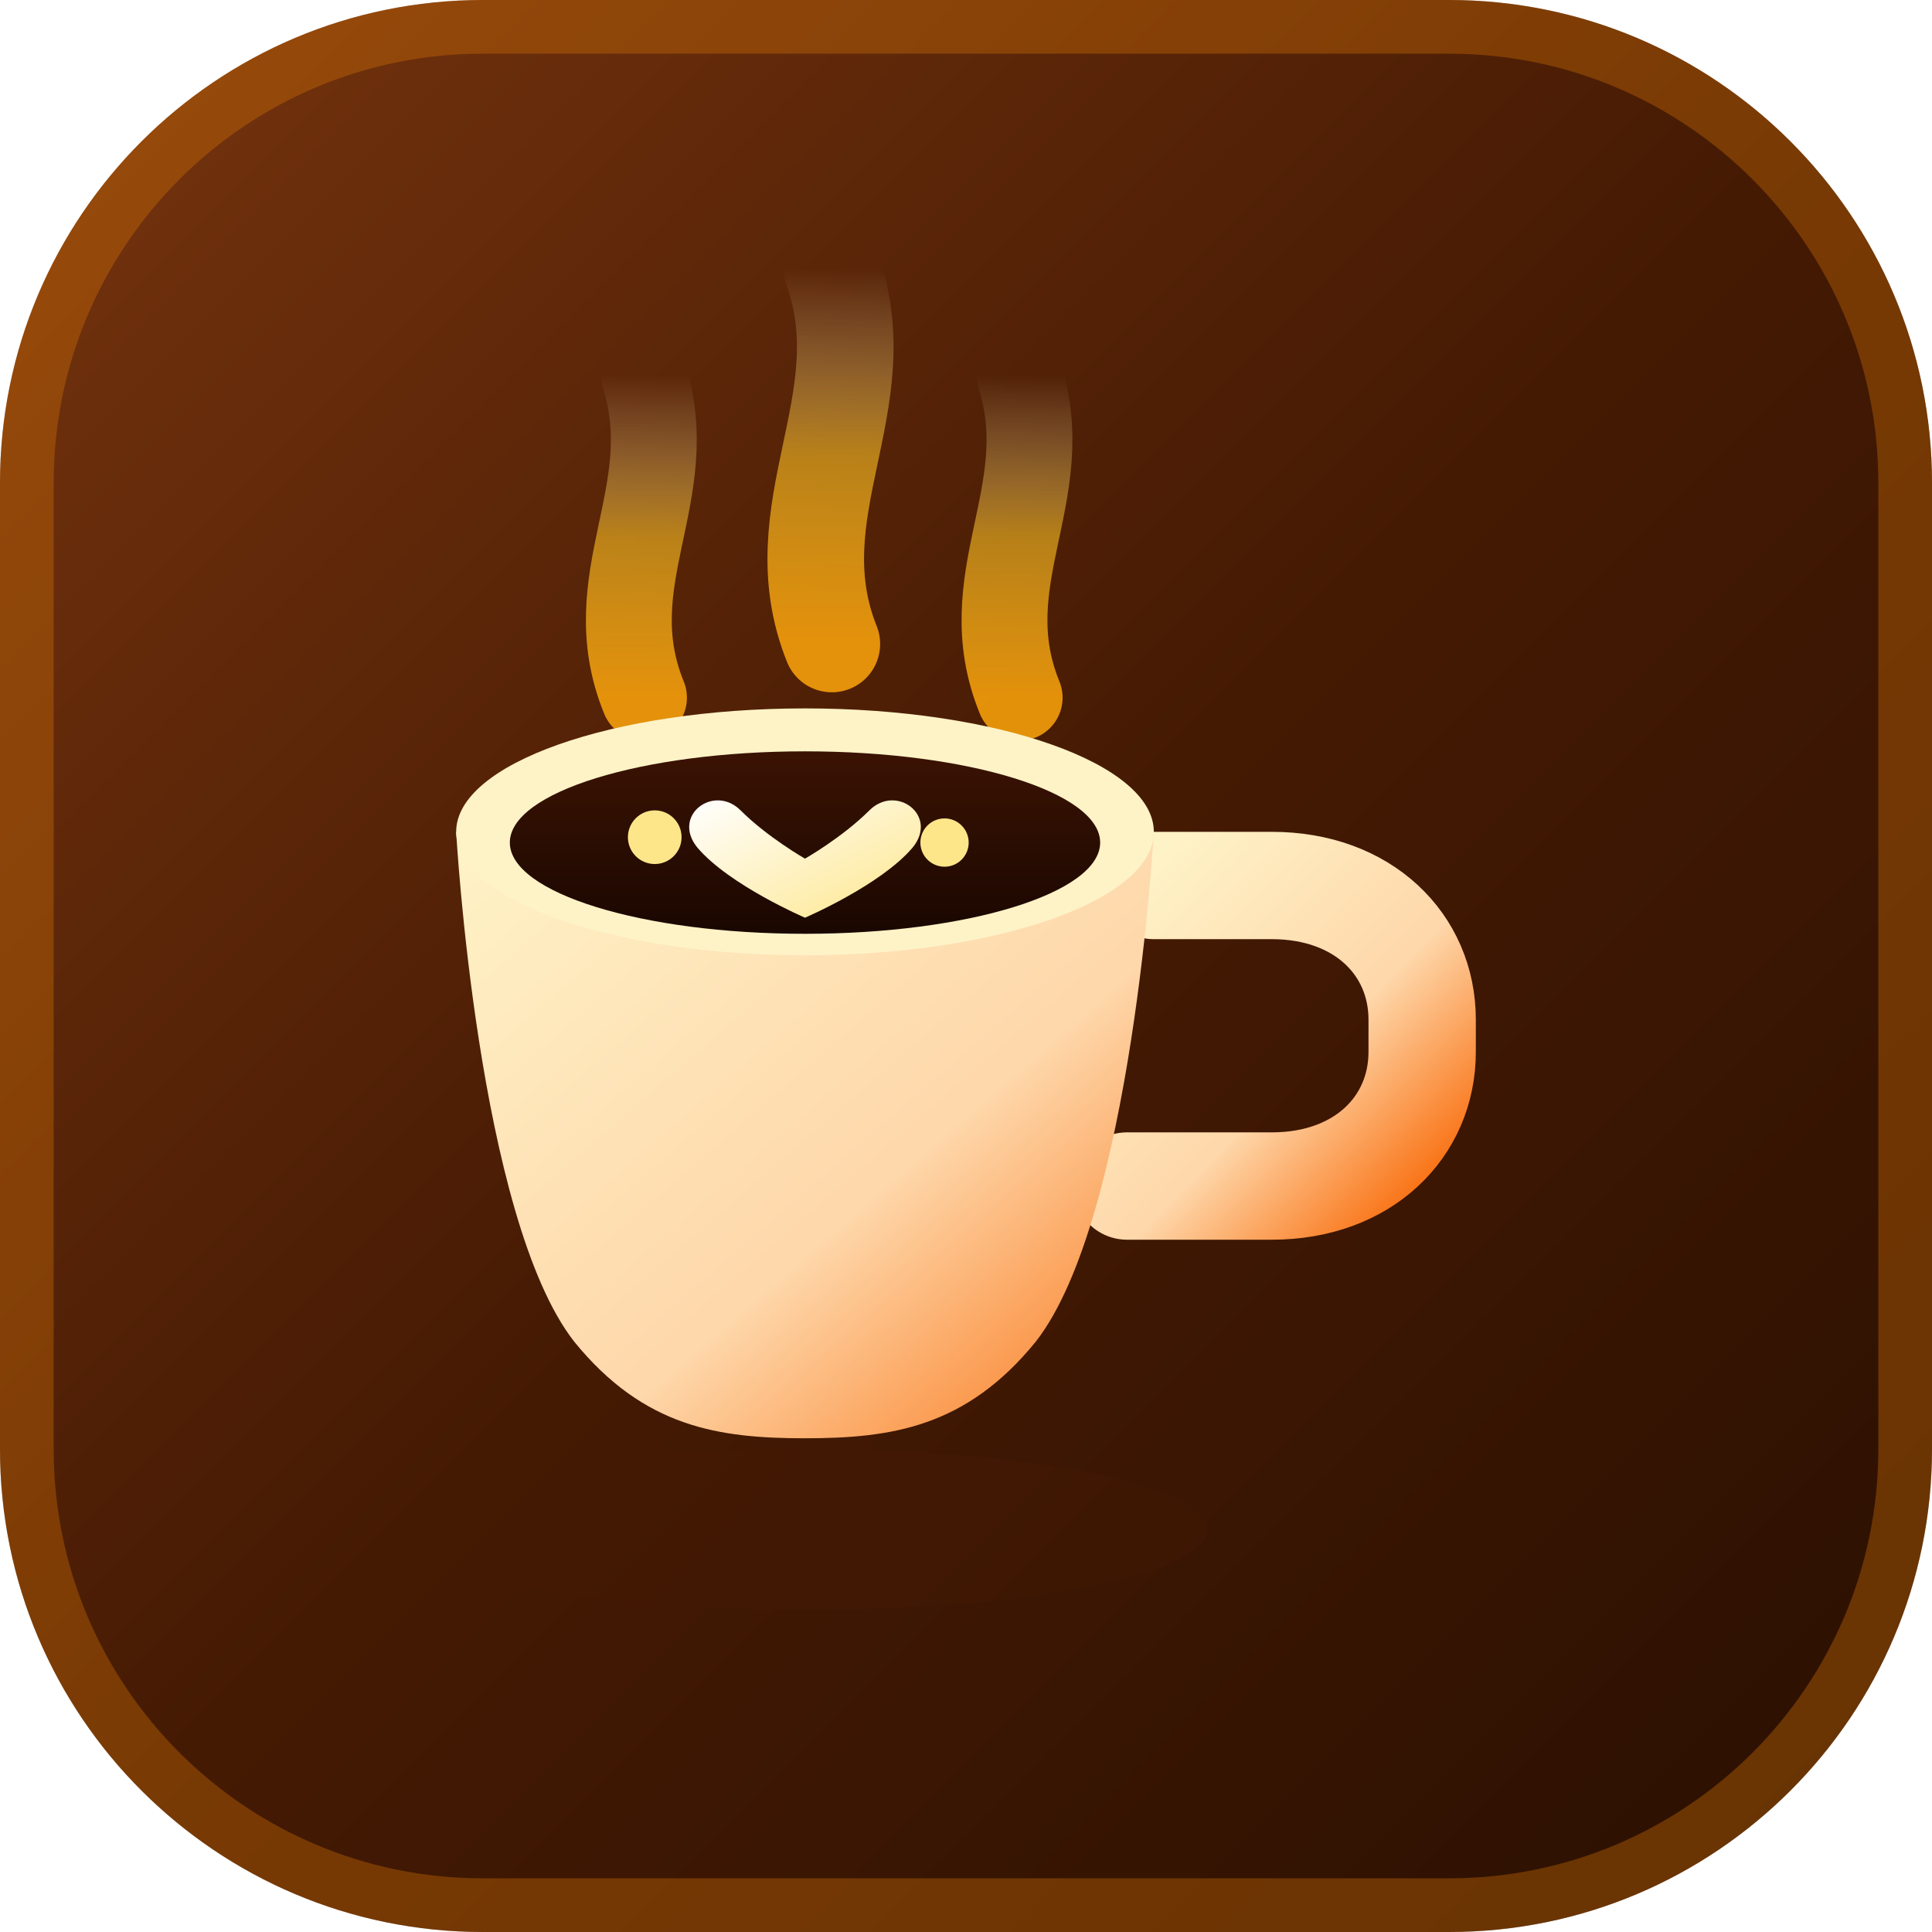
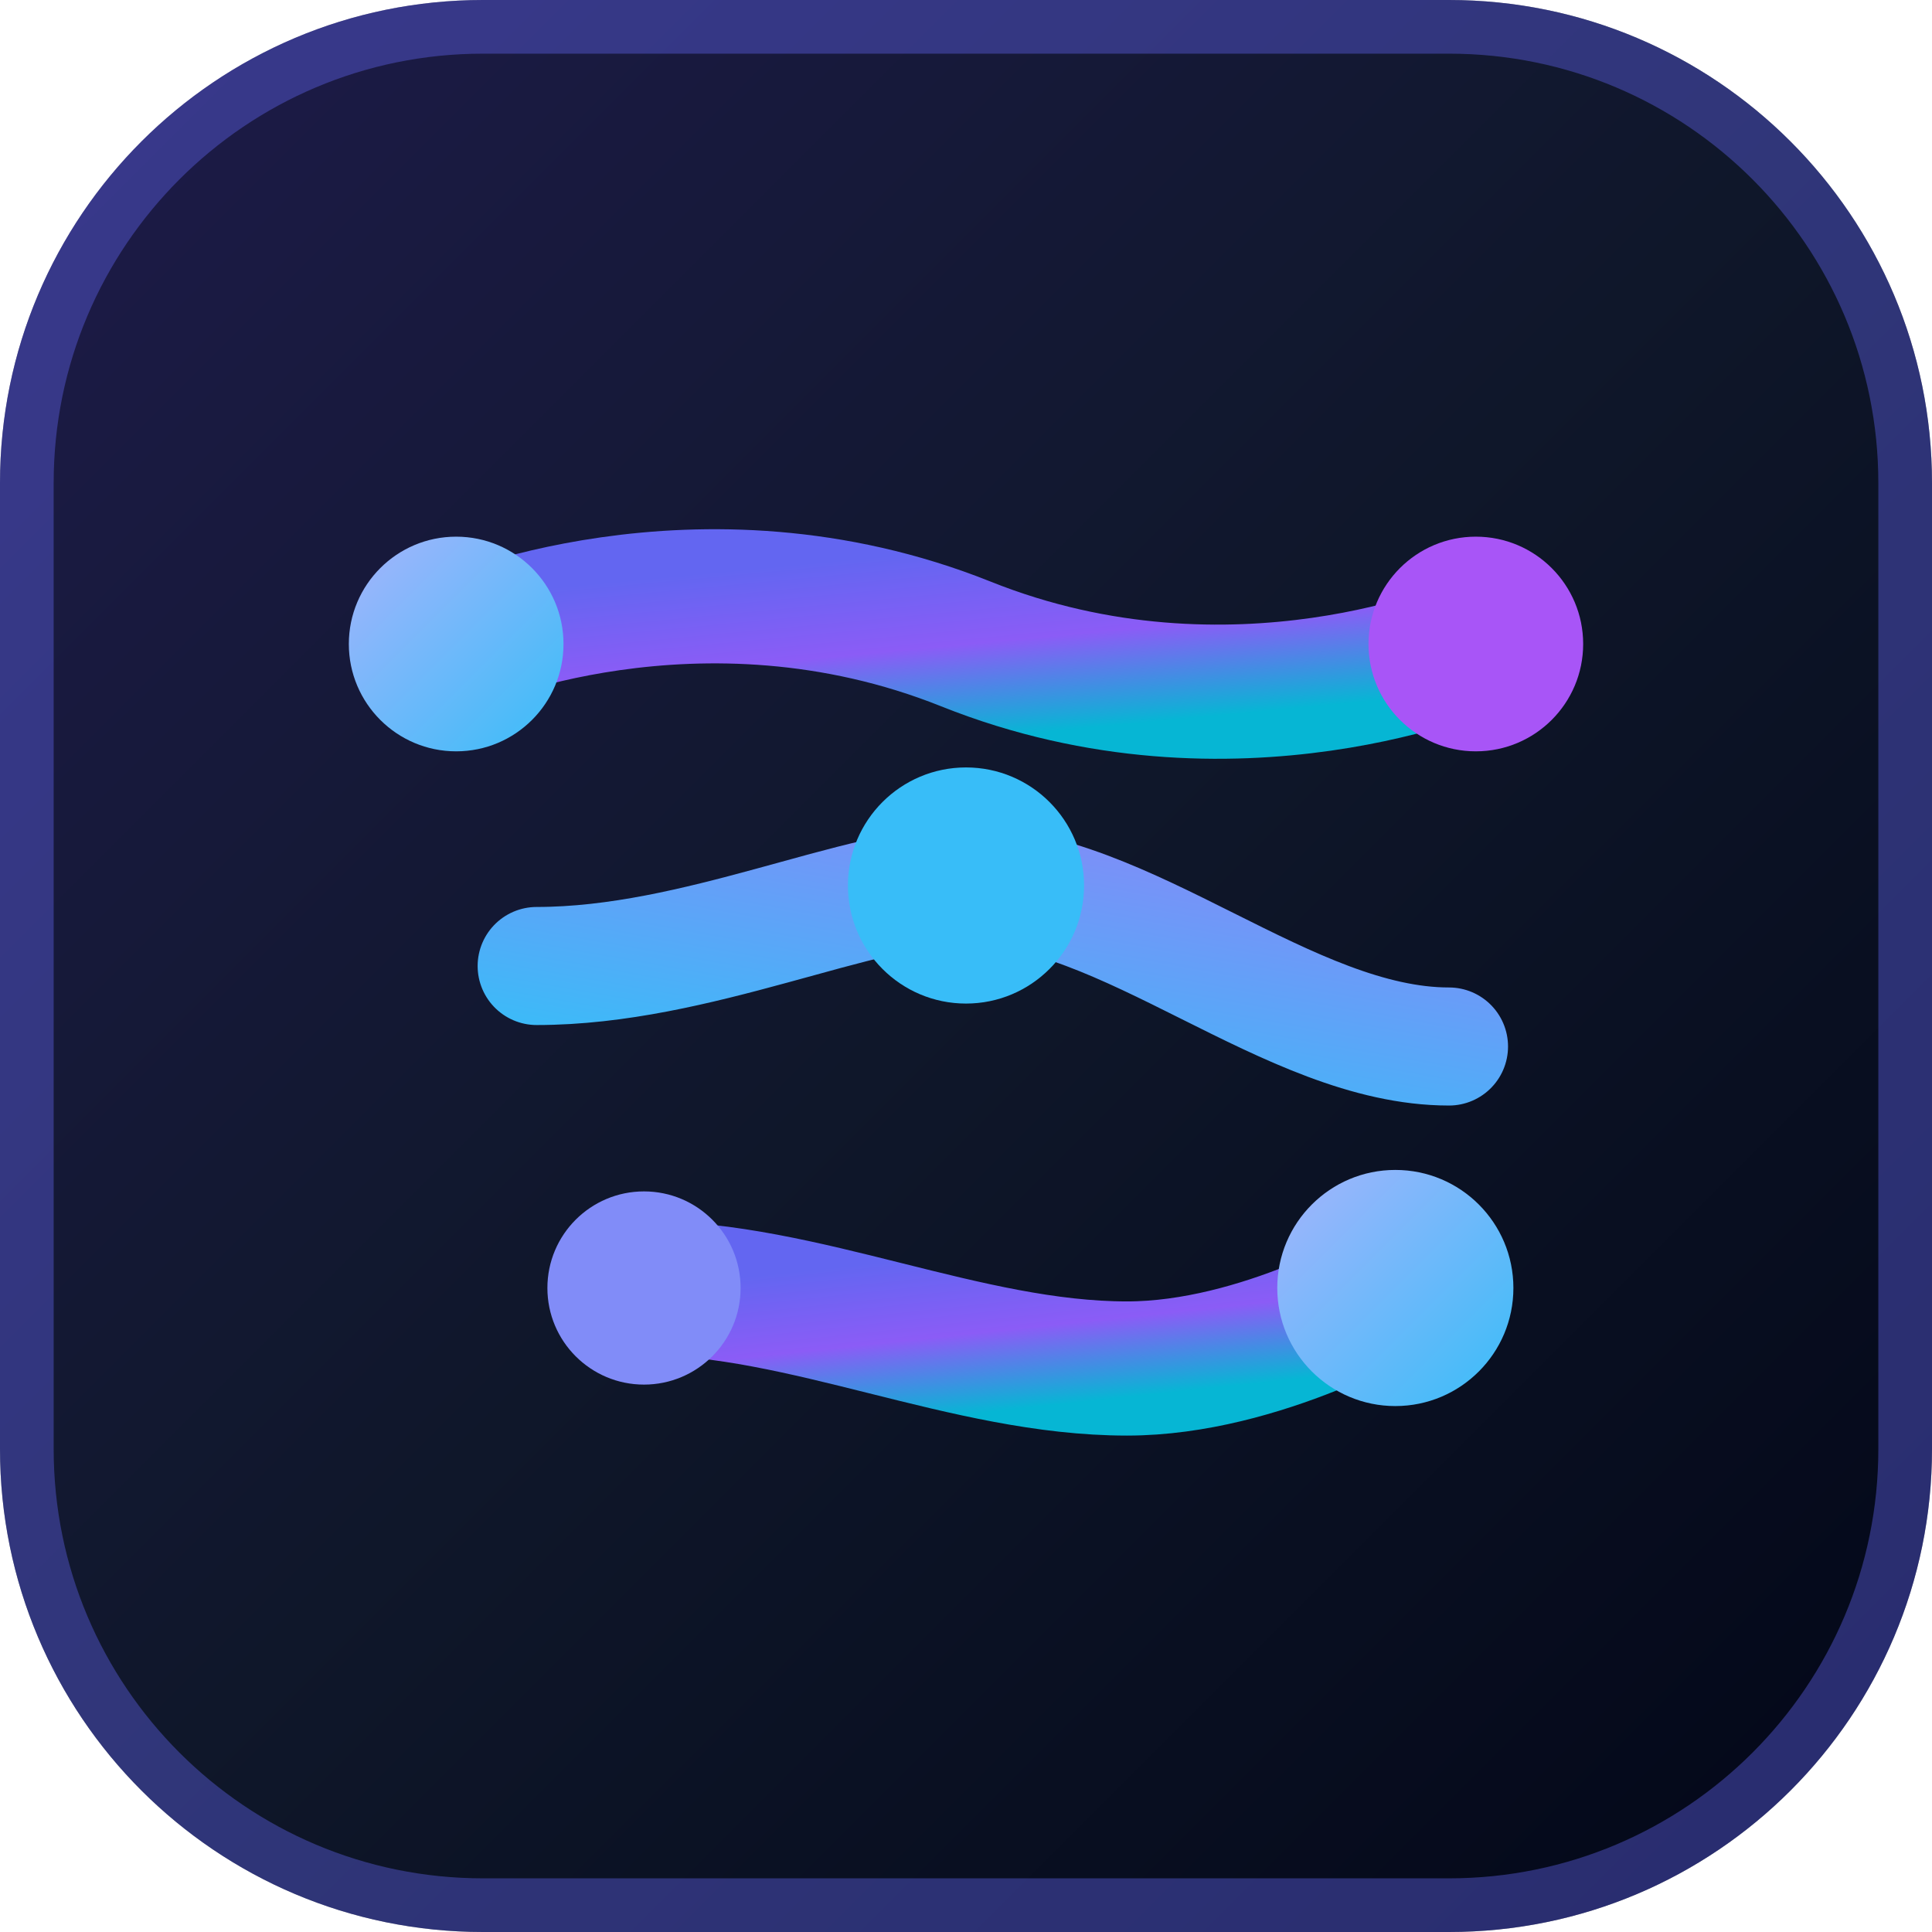
<svg xmlns="http://www.w3.org/2000/svg" width="64" height="64" viewBox="0 0 36 36" fill="none">
  <defs>
-     <linearGradient id="taskacao-badge-grad" x1="0%" y1="0%" x2="100%" y2="100%">
-       <stop offset="0%" stop-color="#78350f" />
-       <stop offset="50%" stop-color="#451a03" />
-       <stop offset="100%" stop-color="#290f02" />
+     <linearGradient id="taskflow-badge-grad" x1="0%" y1="0%" x2="100%" y2="100%">
+       <stop offset="0%" stop-color="#1e1b4b" />
+       <stop offset="50%" stop-color="#0f172a" />
+       <stop offset="100%" stop-color="#020617" />
    </linearGradient>
-     <linearGradient id="taskacao-cup-grad" x1="0%" y1="0%" x2="100%" y2="100%">
-       <stop offset="0%" stop-color="#fef3c7" />
-       <stop offset="60%" stop-color="#fed7aa" />
-       <stop offset="100%" stop-color="#f97316" />
+     <linearGradient id="taskflow-stream-primary" x1="0%" y1="0%" x2="100%" y2="100%">
+       <stop offset="0%" stop-color="#6366f1" />
+       <stop offset="50%" stop-color="#8b5cf6" />
+       <stop offset="100%" stop-color="#06b6d4" />
    </linearGradient>
-     <linearGradient id="taskacao-choco-grad" x1="0%" y1="0%" x2="0%" y2="100%">
-       <stop offset="0%" stop-color="#3b1303" />
-       <stop offset="100%" stop-color="#1a0701" />
+     <linearGradient id="taskflow-stream-secondary" x1="0%" y1="100%" x2="100%" y2="0%">
+       <stop offset="0%" stop-color="#38bdf8" />
+       <stop offset="100%" stop-color="#818cf8" />
    </linearGradient>
-     <linearGradient id="taskacao-foam-grad" x1="0%" y1="0%" x2="100%" y2="100%">
-       <stop offset="0%" stop-color="#ffffff" />
-       <stop offset="100%" stop-color="#fde68a" />
-     </linearGradient>
-     <linearGradient id="taskacao-steam-grad" x1="0%" y1="100%" x2="0%" y2="0%">
-       <stop offset="0%" stop-color="#f59e0b" stop-opacity="0.9" />
-       <stop offset="50%" stop-color="#fbbf24" stop-opacity="0.6" />
-       <stop offset="100%" stop-color="#fef3c7" stop-opacity="0" />
+     <linearGradient id="taskflow-glow" x1="0%" y1="0%" x2="100%" y2="100%">
+       <stop offset="0%" stop-color="#a5b4fc" />
+       <stop offset="100%" stop-color="#38bdf8" />
    </linearGradient>
  </defs>
-   <rect width="36" height="36" rx="9" fill="url(#taskacao-badge-grad)" />
-   <rect x="0.5" y="0.5" width="35" height="35" rx="8.5" stroke="#d97706" stroke-opacity="0.35" stroke-width="1" />
-   <path d="M12 13c-0.9-2.2 0.7-3.8 0-6" stroke="url(#taskacao-steam-grad)" stroke-width="1.6" stroke-linecap="round" fill="none" />
-   <path d="M15.5 12c-1-2.5 0.9-4.5 0-7" stroke="url(#taskacao-steam-grad)" stroke-width="1.8" stroke-linecap="round" fill="none" />
-   <path d="M19 13c-0.9-2.2 0.7-3.8 0-6" stroke="url(#taskacao-steam-grad)" stroke-width="1.6" stroke-linecap="round" fill="none" />
-   <path d="M21.5 16.5h2.2c1.7 0 2.8 1.1 2.8 2.5v0.6c0 1.4-1.1 2.5-2.8 2.5h-2.7" stroke="url(#taskacao-cup-grad)" stroke-width="2" stroke-linecap="round" fill="none" />
-   <ellipse cx="15" cy="28.5" rx="7.5" ry="1.5" fill="#451a03" fill-opacity="0.4" />
-   <path d="M8.5 15.5h13c0 0-0.4 7.2-2.2 9.5-1.3 1.6-2.7 1.8-4.3 1.8s-3-0.2-4.3-1.8C8.9 22.7 8.5 15.5 8.5 15.5Z" fill="url(#taskacao-cup-grad)" />
-   <ellipse cx="15" cy="15.5" rx="6.5" ry="2.3" fill="#fef3c7" />
-   <ellipse cx="15" cy="15.7" rx="5.5" ry="1.7" fill="url(#taskacao-choco-grad)" />
-   <path d="M13.8 15.1c-0.5-0.5-1.3 0.1-0.8 0.7 0.6 0.7 2 1.3 2 1.3s1.4-0.6 2-1.3c0.5-0.6-0.3-1.2-0.8-0.7-0.5 0.5-1.2 0.9-1.2 0.9s-0.7-0.4-1.2-0.9Z" fill="url(#taskacao-foam-grad)" />
-   <circle cx="12.2" cy="15.6" r="0.5" fill="#fde68a" />
-   <circle cx="17.6" cy="15.7" r="0.45" fill="#fde68a" />
+   <rect width="36" height="36" rx="9" fill="url(#taskflow-badge-grad)" />
+   <rect x="0.5" y="0.5" width="35" height="35" rx="8.5" stroke="#6366f1" stroke-opacity="0.4" stroke-width="1" />
+   <path d="M8.5 12C8.5 12 13 10 18 12C23 14 27.5 12 27.5 12" stroke="url(#taskflow-stream-primary)" stroke-width="2.5" stroke-linecap="round" />
+   <path d="M10 18C13 18 16 16.5 18 16.5C21 16.5 24 19.5 27 19.5" stroke="url(#taskflow-stream-secondary)" stroke-width="2.2" stroke-linecap="round" />
+   <path d="M12 24C15 24 18 25.5 21 25.5C23.5 25.5 26 24 26 24" stroke="url(#taskflow-stream-primary)" stroke-width="2.5" stroke-linecap="round" />
+   <circle cx="8.5" cy="12" r="2" fill="url(#taskflow-glow)" />
+   <circle cx="18" cy="16.5" r="2.2" fill="#38bdf8" />
+   <circle cx="27.5" cy="12" r="2" fill="#a855f7" />
+   <circle cx="26" cy="24" r="2.2" fill="url(#taskflow-glow)" />
+   <circle cx="12" cy="24" r="1.8" fill="#818cf8" />
</svg>
